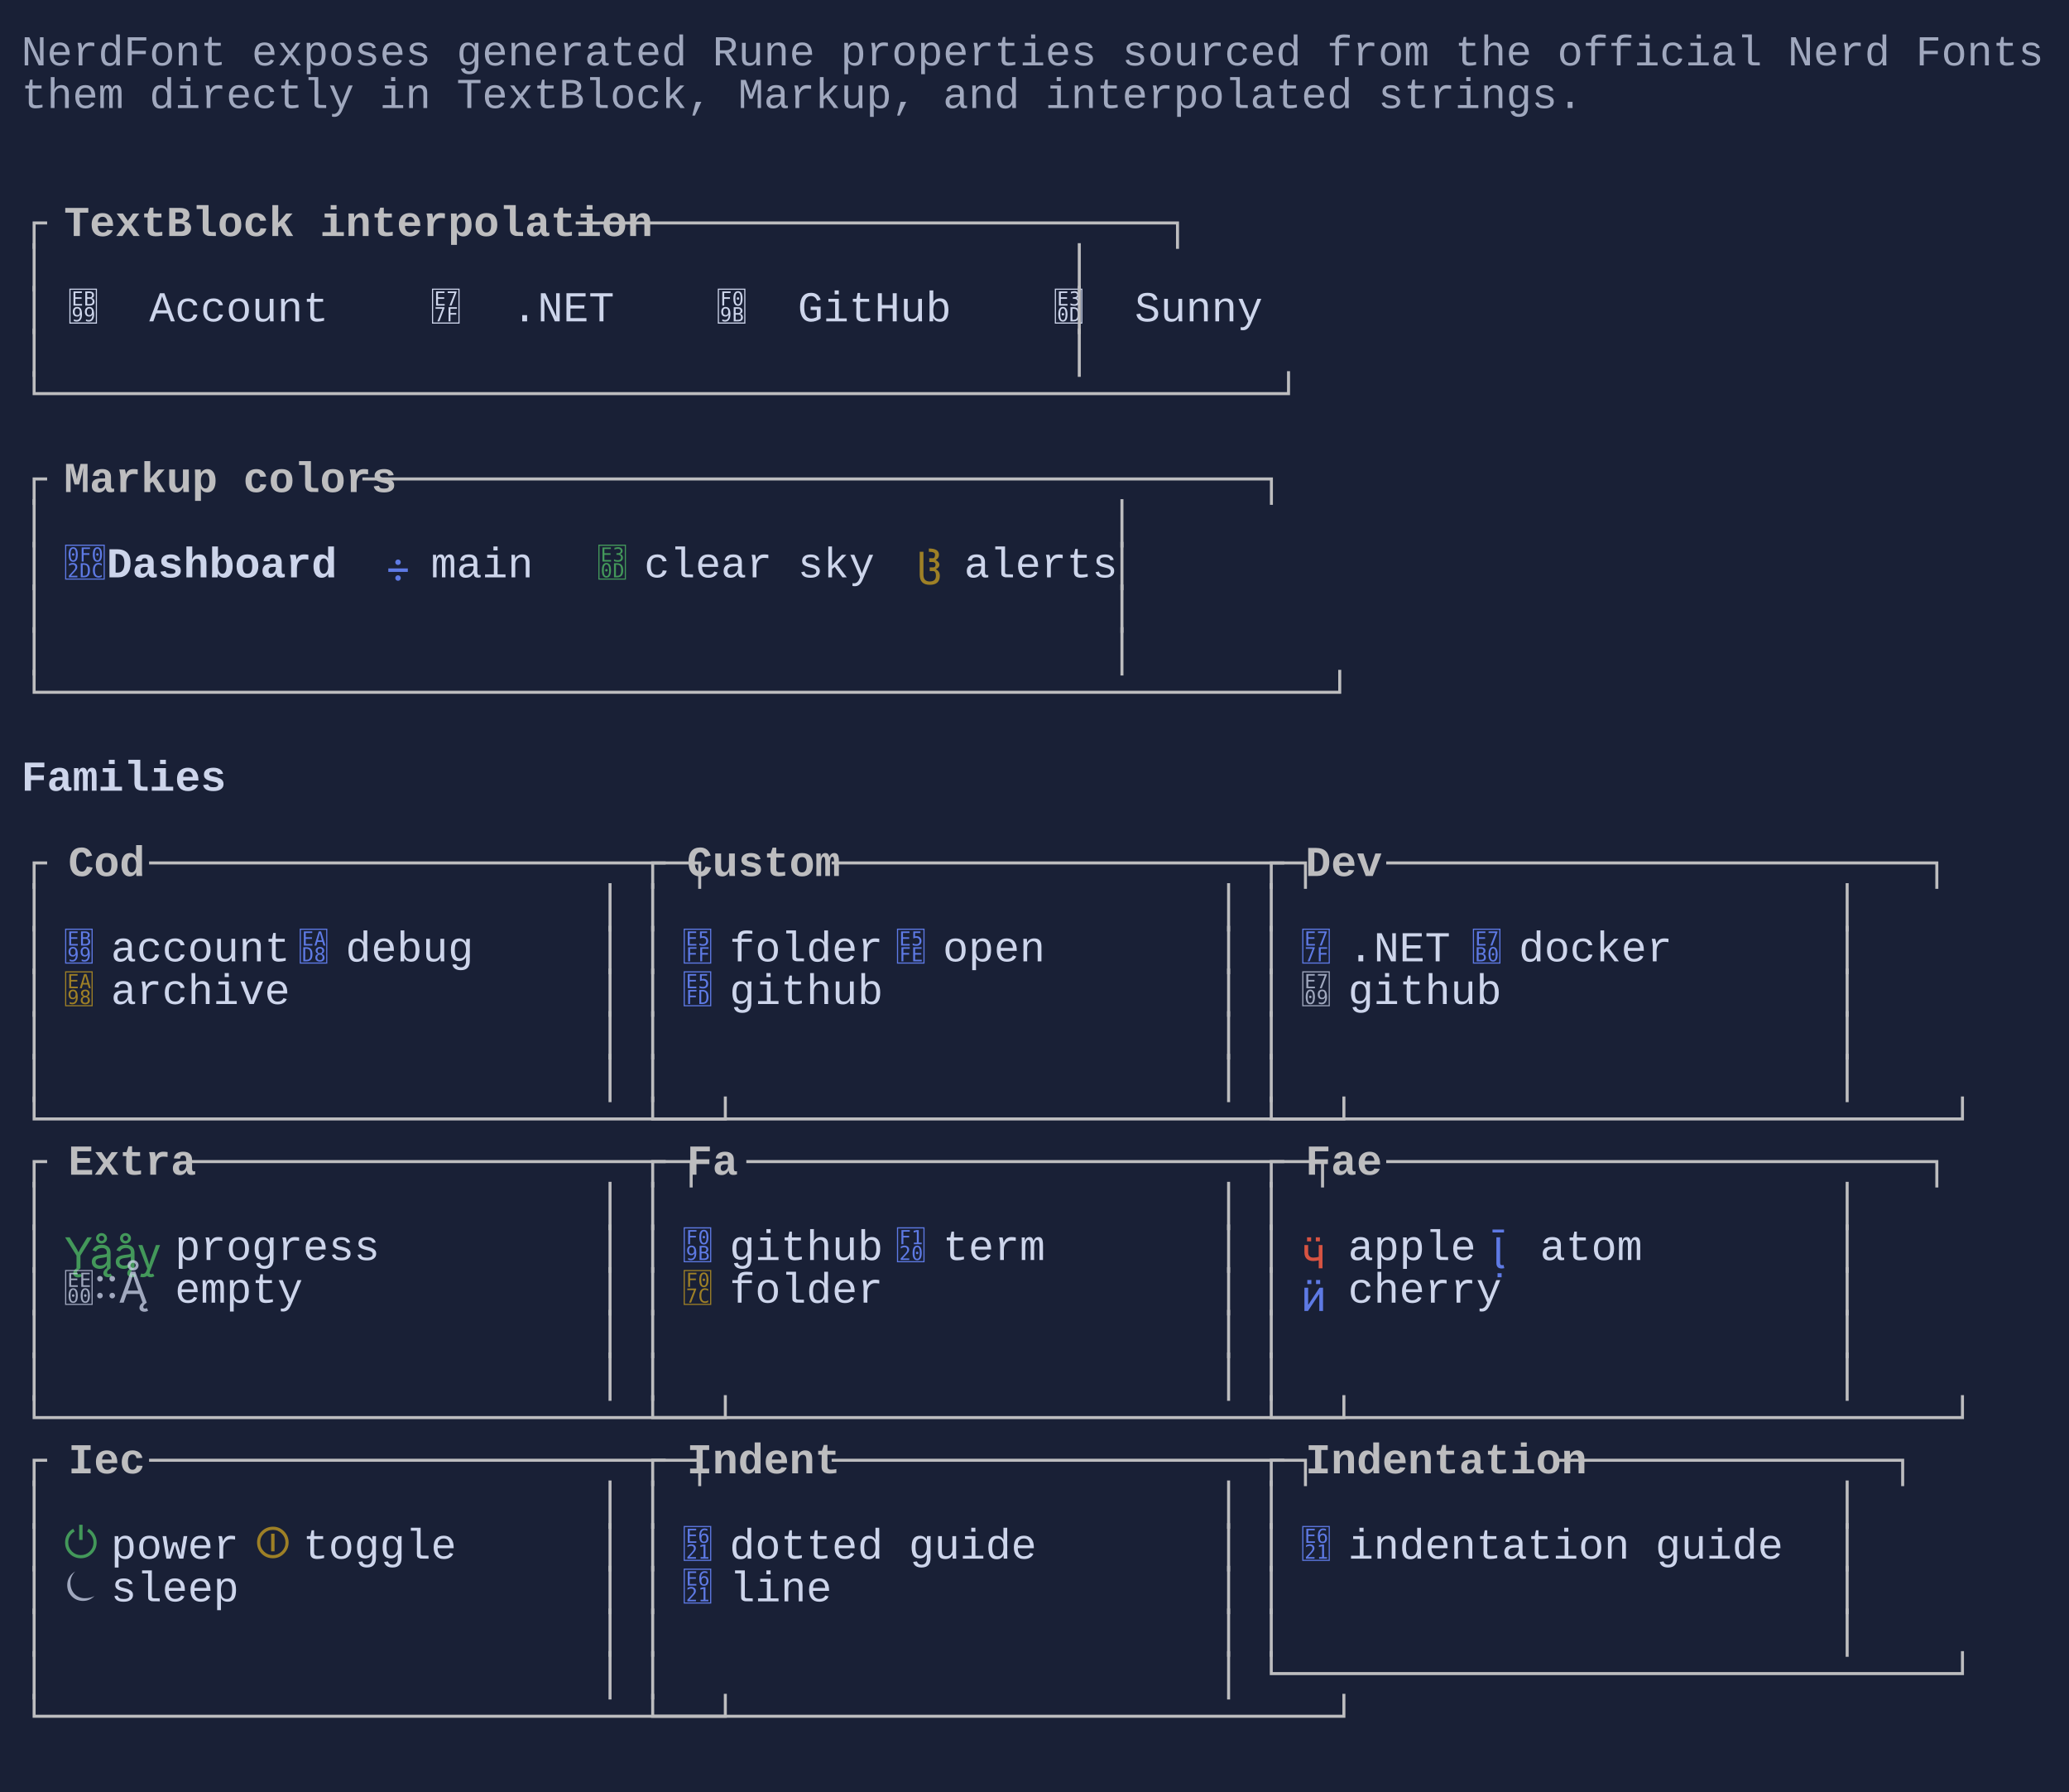
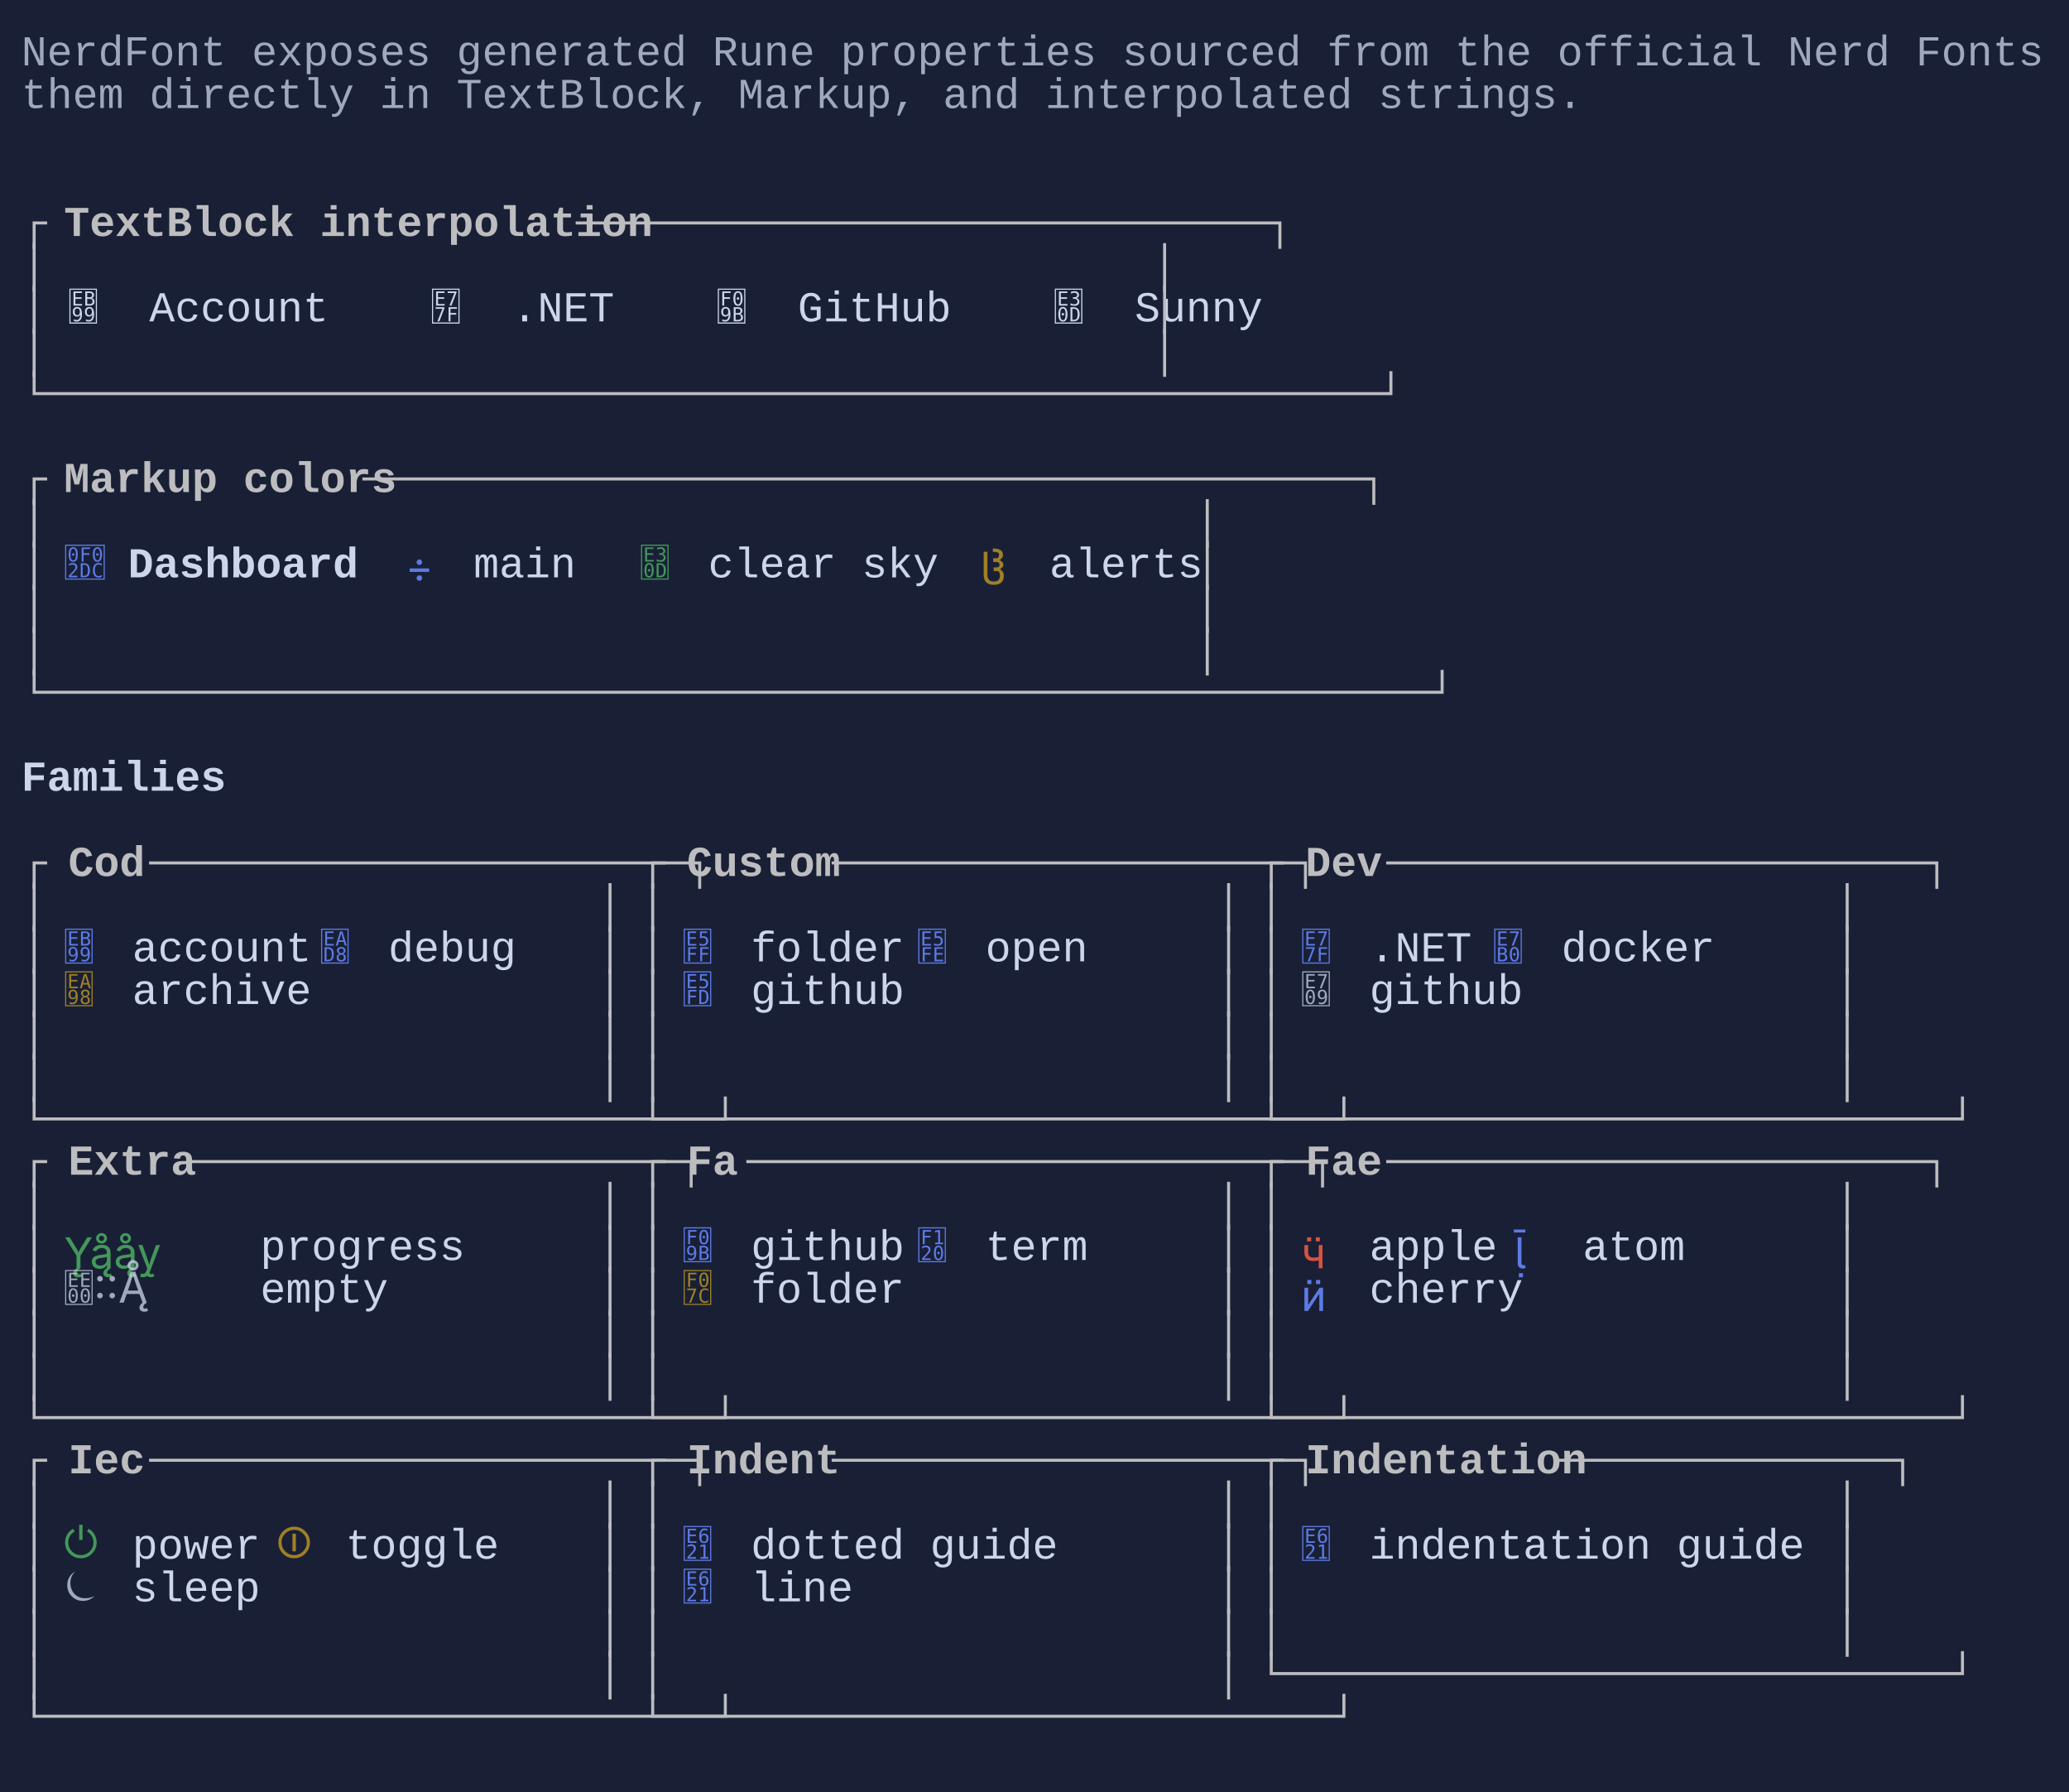
<svg xmlns="http://www.w3.org/2000/svg" viewBox="0 0 873 756" width="873" height="756" shape-rendering="crispEdges">
  <style>.t{font-family:ui-monospace, SFMono-Regular, Menlo, Monaco, Consolas, "Liberation Mono", "Courier New", monospace;font-size:18px;dominant-baseline:text-before-edge;white-space:pre;font-variant-ligatures:none;font-kerning:none;font-feature-settings:"liga" 0,"calt" 0;letter-spacing:0}</style>
  <rect x="0" y="0" width="873" height="756" fill="rgb(25,32,54)" />
  <text class="t" x="9" y="18" fill="rgb(205,213,235)" textLength="855" lengthAdjust="spacing" opacity="0.75" xml:space="preserve">NerdFont exposes generated Rune properties sourced from the official Nerd Fonts glyph list. Use</text>
  <text class="t" x="9" y="36" fill="rgb(205,213,235)" textLength="549" lengthAdjust="spacing" opacity="0.75" xml:space="preserve">them directly in TextBlock, Markup, and interpolated strings.</text>
  <text class="t" x="9" y="90" fill="rgb(189,189,191)" textLength="9" lengthAdjust="spacing" xml:space="preserve">┌</text>
  <text class="t" x="27" y="90" fill="rgb(189,189,191)" textLength="207" lengthAdjust="spacing" font-weight="700" xml:space="preserve">TextBlock interpolation</text>
-   <text class="t" x="243" y="90" fill="rgb(189,189,191)" textLength="216" lengthAdjust="spacing" xml:space="preserve">───────────────────────┐</text>
+   <text class="t" x="243" y="90" fill="rgb(189,189,191)" textLength="252" lengthAdjust="spacing" xml:space="preserve">───────────────────────────┐</text>
  <text class="t" x="9" y="108" fill="rgb(189,189,191)" textLength="9" lengthAdjust="spacing" xml:space="preserve">│</text>
-   <text class="t" x="450" y="108" fill="rgb(189,189,191)" textLength="9" lengthAdjust="spacing" xml:space="preserve">│</text>
+   <text class="t" x="486" y="108" fill="rgb(189,189,191)" textLength="9" lengthAdjust="spacing" xml:space="preserve">│</text>
  <text class="t" x="9" y="126" fill="rgb(189,189,191)" textLength="9" lengthAdjust="spacing" xml:space="preserve">│</text>
-   <text class="t" x="18" y="126" fill="rgb(205,213,235)" textLength="432" lengthAdjust="spacing" xml:space="preserve">   Account      .NET      GitHub      Sunny </text>
-   <text class="t" x="450" y="126" fill="rgb(189,189,191)" textLength="9" lengthAdjust="spacing" xml:space="preserve">│</text>
+   <text class="t" x="18" y="126" fill="rgb(205,213,235)" textLength="468" lengthAdjust="spacing" xml:space="preserve">   Account      .NET      GitHub      Sunny </text>
+   <text class="t" x="486" y="126" fill="rgb(189,189,191)" textLength="9" lengthAdjust="spacing" xml:space="preserve">│</text>
  <text class="t" x="9" y="144" fill="rgb(189,189,191)" textLength="9" lengthAdjust="spacing" xml:space="preserve">│</text>
-   <text class="t" x="450" y="144" fill="rgb(189,189,191)" textLength="9" lengthAdjust="spacing" xml:space="preserve">│</text>
-   <text class="t" x="9" y="162" fill="rgb(189,189,191)" textLength="450" lengthAdjust="spacing" xml:space="preserve">└────────────────────────────────────────────────┘</text>
+   <text class="t" x="486" y="144" fill="rgb(189,189,191)" textLength="9" lengthAdjust="spacing" xml:space="preserve">│</text>
+   <text class="t" x="9" y="162" fill="rgb(189,189,191)" textLength="486" lengthAdjust="spacing" xml:space="preserve">└────────────────────────────────────────────────────┘</text>
  <text class="t" x="9" y="198" fill="rgb(189,189,191)" textLength="9" lengthAdjust="spacing" xml:space="preserve">┌</text>
  <text class="t" x="27" y="198" fill="rgb(189,189,191)" textLength="117" lengthAdjust="spacing" font-weight="700" xml:space="preserve">Markup colors</text>
-   <text class="t" x="153" y="198" fill="rgb(189,189,191)" textLength="324" lengthAdjust="spacing" xml:space="preserve">───────────────────────────────────┐</text>
+   <text class="t" x="153" y="198" fill="rgb(189,189,191)" textLength="360" lengthAdjust="spacing" xml:space="preserve">───────────────────────────────────────┐</text>
  <text class="t" x="9" y="216" fill="rgb(189,189,191)" textLength="9" lengthAdjust="spacing" xml:space="preserve">│</text>
-   <text class="t" x="468" y="216" fill="rgb(189,189,191)" textLength="9" lengthAdjust="spacing" xml:space="preserve">│</text>
+   <text class="t" x="504" y="216" fill="rgb(189,189,191)" textLength="9" lengthAdjust="spacing" xml:space="preserve">│</text>
  <text class="t" x="9" y="234" fill="rgb(189,189,191)" textLength="9" lengthAdjust="spacing" xml:space="preserve">│</text>
-   <text class="t" x="27" y="234" fill="rgb(94,122,229)" textLength="9" lengthAdjust="spacing" xml:space="preserve">󰋜</text>
-   <text class="t" x="45" y="234" fill="rgb(205,213,235)" textLength="81" lengthAdjust="spacing" font-weight="700" xml:space="preserve">Dashboard</text>
-   <text class="t" x="162" y="234" fill="rgb(94,122,229)" textLength="9" lengthAdjust="spacing" xml:space="preserve"></text>
-   <text class="t" x="171" y="234" fill="rgb(205,213,235)" textLength="81" lengthAdjust="spacing" xml:space="preserve"> main    </text>
-   <text class="t" x="252" y="234" fill="rgb(67,152,90)" textLength="9" lengthAdjust="spacing" xml:space="preserve"></text>
-   <text class="t" x="261" y="234" fill="rgb(205,213,235)" textLength="126" lengthAdjust="spacing" xml:space="preserve"> clear sky    </text>
-   <text class="t" x="387" y="234" fill="rgb(158,128,38)" textLength="9" lengthAdjust="spacing" xml:space="preserve"></text>
-   <text class="t" x="396" y="234" fill="rgb(205,213,235)" textLength="72" lengthAdjust="spacing" xml:space="preserve"> alerts </text>
-   <text class="t" x="468" y="234" fill="rgb(189,189,191)" textLength="9" lengthAdjust="spacing" xml:space="preserve">│</text>
+   <text class="t" x="27" y="234" fill="rgb(94,122,229)" textLength="18" lengthAdjust="spacing" xml:space="preserve">󰋜</text>
+   <text class="t" x="54" y="234" fill="rgb(205,213,235)" textLength="81" lengthAdjust="spacing" font-weight="700" xml:space="preserve">Dashboard</text>
+   <text class="t" x="171" y="234" fill="rgb(94,122,229)" textLength="18" lengthAdjust="spacing" xml:space="preserve"></text>
+   <text class="t" x="189" y="234" fill="rgb(205,213,235)" textLength="81" lengthAdjust="spacing" xml:space="preserve"> main    </text>
+   <text class="t" x="270" y="234" fill="rgb(67,152,90)" textLength="18" lengthAdjust="spacing" xml:space="preserve"></text>
+   <text class="t" x="288" y="234" fill="rgb(205,213,235)" textLength="126" lengthAdjust="spacing" xml:space="preserve"> clear sky    </text>
+   <text class="t" x="414" y="234" fill="rgb(158,128,38)" textLength="18" lengthAdjust="spacing" xml:space="preserve"></text>
+   <text class="t" x="432" y="234" fill="rgb(205,213,235)" textLength="72" lengthAdjust="spacing" xml:space="preserve"> alerts </text>
+   <text class="t" x="504" y="234" fill="rgb(189,189,191)" textLength="9" lengthAdjust="spacing" xml:space="preserve">│</text>
  <text class="t" x="9" y="252" fill="rgb(189,189,191)" textLength="9" lengthAdjust="spacing" xml:space="preserve">│</text>
-   <text class="t" x="468" y="252" fill="rgb(189,189,191)" textLength="9" lengthAdjust="spacing" xml:space="preserve">│</text>
+   <text class="t" x="504" y="252" fill="rgb(189,189,191)" textLength="9" lengthAdjust="spacing" xml:space="preserve">│</text>
  <text class="t" x="9" y="270" fill="rgb(189,189,191)" textLength="9" lengthAdjust="spacing" xml:space="preserve">│</text>
-   <text class="t" x="468" y="270" fill="rgb(189,189,191)" textLength="9" lengthAdjust="spacing" xml:space="preserve">│</text>
-   <text class="t" x="9" y="288" fill="rgb(189,189,191)" textLength="468" lengthAdjust="spacing" xml:space="preserve">└──────────────────────────────────────────────────┘</text>
+   <text class="t" x="504" y="270" fill="rgb(189,189,191)" textLength="9" lengthAdjust="spacing" xml:space="preserve">│</text>
+   <text class="t" x="9" y="288" fill="rgb(189,189,191)" textLength="504" lengthAdjust="spacing" xml:space="preserve">└──────────────────────────────────────────────────────┘</text>
  <text class="t" x="9" y="324" fill="rgb(205,213,235)" textLength="72" lengthAdjust="spacing" font-weight="700" xml:space="preserve">Families</text>
  <text class="t" x="9" y="360" fill="rgb(189,189,191)" textLength="9" lengthAdjust="spacing" xml:space="preserve">┌</text>
  <text class="t" x="18" y="360" fill="rgb(189,189,191)" textLength="45" lengthAdjust="spacing" font-weight="700" xml:space="preserve"> Cod </text>
  <text class="t" x="63" y="360" fill="rgb(189,189,191)" textLength="198" lengthAdjust="spacing" xml:space="preserve">─────────────────────┐</text>
  <text class="t" x="270" y="360" fill="rgb(189,189,191)" textLength="9" lengthAdjust="spacing" xml:space="preserve">┌</text>
  <text class="t" x="279" y="360" fill="rgb(189,189,191)" textLength="72" lengthAdjust="spacing" font-weight="700" xml:space="preserve"> Custom </text>
  <text class="t" x="351" y="360" fill="rgb(189,189,191)" textLength="171" lengthAdjust="spacing" xml:space="preserve">──────────────────┐</text>
  <text class="t" x="531" y="360" fill="rgb(189,189,191)" textLength="9" lengthAdjust="spacing" xml:space="preserve">┌</text>
  <text class="t" x="540" y="360" fill="rgb(189,189,191)" textLength="45" lengthAdjust="spacing" font-weight="700" xml:space="preserve"> Dev </text>
  <text class="t" x="585" y="360" fill="rgb(189,189,191)" textLength="198" lengthAdjust="spacing" xml:space="preserve">─────────────────────┐</text>
  <text class="t" x="9" y="378" fill="rgb(189,189,191)" textLength="9" lengthAdjust="spacing" xml:space="preserve">│</text>
  <text class="t" x="252" y="378" fill="rgb(189,189,191)" textLength="9" lengthAdjust="spacing" xml:space="preserve">│</text>
  <text class="t" x="270" y="378" fill="rgb(189,189,191)" textLength="9" lengthAdjust="spacing" xml:space="preserve">│</text>
  <text class="t" x="513" y="378" fill="rgb(189,189,191)" textLength="9" lengthAdjust="spacing" xml:space="preserve">│</text>
  <text class="t" x="531" y="378" fill="rgb(189,189,191)" textLength="9" lengthAdjust="spacing" xml:space="preserve">│</text>
  <text class="t" x="774" y="378" fill="rgb(189,189,191)" textLength="9" lengthAdjust="spacing" xml:space="preserve">│</text>
  <text class="t" x="9" y="396" fill="rgb(189,189,191)" textLength="9" lengthAdjust="spacing" xml:space="preserve">│</text>
-   <text class="t" x="27" y="396" fill="rgb(94,122,229)" textLength="9" lengthAdjust="spacing" xml:space="preserve"></text>
-   <text class="t" x="36" y="396" fill="rgb(205,213,235)" textLength="90" lengthAdjust="spacing" xml:space="preserve"> account  </text>
-   <text class="t" x="126" y="396" fill="rgb(94,122,229)" textLength="9" lengthAdjust="spacing" xml:space="preserve"></text>
-   <text class="t" x="135" y="396" fill="rgb(205,213,235)" textLength="117" lengthAdjust="spacing" xml:space="preserve"> debug       </text>
+   <text class="t" x="27" y="396" fill="rgb(94,122,229)" textLength="18" lengthAdjust="spacing" xml:space="preserve"></text>
+   <text class="t" x="45" y="396" fill="rgb(205,213,235)" textLength="90" lengthAdjust="spacing" xml:space="preserve"> account  </text>
+   <text class="t" x="135" y="396" fill="rgb(94,122,229)" textLength="18" lengthAdjust="spacing" xml:space="preserve"></text>
+   <text class="t" x="153" y="396" fill="rgb(205,213,235)" textLength="99" lengthAdjust="spacing" xml:space="preserve"> debug     </text>
  <text class="t" x="252" y="396" fill="rgb(189,189,191)" textLength="9" lengthAdjust="spacing" xml:space="preserve">│</text>
  <text class="t" x="270" y="396" fill="rgb(189,189,191)" textLength="9" lengthAdjust="spacing" xml:space="preserve">│</text>
-   <text class="t" x="288" y="396" fill="rgb(94,122,229)" textLength="9" lengthAdjust="spacing" xml:space="preserve"></text>
-   <text class="t" x="297" y="396" fill="rgb(205,213,235)" textLength="81" lengthAdjust="spacing" xml:space="preserve"> folder  </text>
-   <text class="t" x="378" y="396" fill="rgb(94,122,229)" textLength="9" lengthAdjust="spacing" xml:space="preserve"></text>
-   <text class="t" x="387" y="396" fill="rgb(205,213,235)" textLength="126" lengthAdjust="spacing" xml:space="preserve"> open         </text>
+   <text class="t" x="288" y="396" fill="rgb(94,122,229)" textLength="18" lengthAdjust="spacing" xml:space="preserve"></text>
+   <text class="t" x="306" y="396" fill="rgb(205,213,235)" textLength="81" lengthAdjust="spacing" xml:space="preserve"> folder  </text>
+   <text class="t" x="387" y="396" fill="rgb(94,122,229)" textLength="18" lengthAdjust="spacing" xml:space="preserve"></text>
+   <text class="t" x="405" y="396" fill="rgb(205,213,235)" textLength="108" lengthAdjust="spacing" xml:space="preserve"> open       </text>
  <text class="t" x="513" y="396" fill="rgb(189,189,191)" textLength="9" lengthAdjust="spacing" xml:space="preserve">│</text>
  <text class="t" x="531" y="396" fill="rgb(189,189,191)" textLength="9" lengthAdjust="spacing" xml:space="preserve">│</text>
-   <text class="t" x="549" y="396" fill="rgb(94,122,229)" textLength="9" lengthAdjust="spacing" xml:space="preserve"></text>
-   <text class="t" x="558" y="396" fill="rgb(205,213,235)" textLength="63" lengthAdjust="spacing" xml:space="preserve"> .NET  </text>
-   <text class="t" x="621" y="396" fill="rgb(94,122,229)" textLength="9" lengthAdjust="spacing" xml:space="preserve"></text>
-   <text class="t" x="630" y="396" fill="rgb(205,213,235)" textLength="144" lengthAdjust="spacing" xml:space="preserve"> docker         </text>
+   <text class="t" x="549" y="396" fill="rgb(94,122,229)" textLength="18" lengthAdjust="spacing" xml:space="preserve"></text>
+   <text class="t" x="567" y="396" fill="rgb(205,213,235)" textLength="63" lengthAdjust="spacing" xml:space="preserve"> .NET  </text>
+   <text class="t" x="630" y="396" fill="rgb(94,122,229)" textLength="18" lengthAdjust="spacing" xml:space="preserve"></text>
+   <text class="t" x="648" y="396" fill="rgb(205,213,235)" textLength="126" lengthAdjust="spacing" xml:space="preserve"> docker       </text>
  <text class="t" x="774" y="396" fill="rgb(189,189,191)" textLength="9" lengthAdjust="spacing" xml:space="preserve">│</text>
  <text class="t" x="9" y="414" fill="rgb(189,189,191)" textLength="9" lengthAdjust="spacing" xml:space="preserve">│</text>
-   <text class="t" x="27" y="414" fill="rgb(158,128,38)" textLength="9" lengthAdjust="spacing" xml:space="preserve"></text>
-   <text class="t" x="36" y="414" fill="rgb(205,213,235)" textLength="216" lengthAdjust="spacing" xml:space="preserve"> archive                </text>
+   <text class="t" x="27" y="414" fill="rgb(158,128,38)" textLength="18" lengthAdjust="spacing" xml:space="preserve"></text>
+   <text class="t" x="45" y="414" fill="rgb(205,213,235)" textLength="207" lengthAdjust="spacing" xml:space="preserve"> archive               </text>
  <text class="t" x="252" y="414" fill="rgb(189,189,191)" textLength="9" lengthAdjust="spacing" xml:space="preserve">│</text>
  <text class="t" x="270" y="414" fill="rgb(189,189,191)" textLength="9" lengthAdjust="spacing" xml:space="preserve">│</text>
-   <text class="t" x="288" y="414" fill="rgb(94,122,229)" textLength="9" lengthAdjust="spacing" xml:space="preserve"></text>
-   <text class="t" x="297" y="414" fill="rgb(205,213,235)" textLength="216" lengthAdjust="spacing" xml:space="preserve"> github                 </text>
+   <text class="t" x="288" y="414" fill="rgb(94,122,229)" textLength="18" lengthAdjust="spacing" xml:space="preserve"></text>
+   <text class="t" x="306" y="414" fill="rgb(205,213,235)" textLength="207" lengthAdjust="spacing" xml:space="preserve"> github                </text>
  <text class="t" x="513" y="414" fill="rgb(189,189,191)" textLength="9" lengthAdjust="spacing" xml:space="preserve">│</text>
  <text class="t" x="531" y="414" fill="rgb(189,189,191)" textLength="9" lengthAdjust="spacing" xml:space="preserve">│</text>
-   <text class="t" x="549" y="414" fill="rgb(205,213,235)" textLength="9" lengthAdjust="spacing" opacity="0.75" xml:space="preserve"></text>
-   <text class="t" x="558" y="414" fill="rgb(205,213,235)" textLength="216" lengthAdjust="spacing" xml:space="preserve"> github                 </text>
+   <text class="t" x="549" y="414" fill="rgb(205,213,235)" textLength="18" lengthAdjust="spacing" opacity="0.75" xml:space="preserve"></text>
+   <text class="t" x="567" y="414" fill="rgb(205,213,235)" textLength="207" lengthAdjust="spacing" xml:space="preserve"> github                </text>
  <text class="t" x="774" y="414" fill="rgb(189,189,191)" textLength="9" lengthAdjust="spacing" xml:space="preserve">│</text>
  <text class="t" x="9" y="432" fill="rgb(189,189,191)" textLength="9" lengthAdjust="spacing" xml:space="preserve">│</text>
  <text class="t" x="252" y="432" fill="rgb(189,189,191)" textLength="9" lengthAdjust="spacing" xml:space="preserve">│</text>
  <text class="t" x="270" y="432" fill="rgb(189,189,191)" textLength="9" lengthAdjust="spacing" xml:space="preserve">│</text>
  <text class="t" x="513" y="432" fill="rgb(189,189,191)" textLength="9" lengthAdjust="spacing" xml:space="preserve">│</text>
  <text class="t" x="531" y="432" fill="rgb(189,189,191)" textLength="9" lengthAdjust="spacing" xml:space="preserve">│</text>
  <text class="t" x="774" y="432" fill="rgb(189,189,191)" textLength="9" lengthAdjust="spacing" xml:space="preserve">│</text>
  <text class="t" x="9" y="450" fill="rgb(189,189,191)" textLength="9" lengthAdjust="spacing" xml:space="preserve">│</text>
  <text class="t" x="252" y="450" fill="rgb(189,189,191)" textLength="9" lengthAdjust="spacing" xml:space="preserve">│</text>
  <text class="t" x="270" y="450" fill="rgb(189,189,191)" textLength="9" lengthAdjust="spacing" xml:space="preserve">│</text>
  <text class="t" x="513" y="450" fill="rgb(189,189,191)" textLength="9" lengthAdjust="spacing" xml:space="preserve">│</text>
  <text class="t" x="531" y="450" fill="rgb(189,189,191)" textLength="9" lengthAdjust="spacing" xml:space="preserve">│</text>
  <text class="t" x="774" y="450" fill="rgb(189,189,191)" textLength="9" lengthAdjust="spacing" xml:space="preserve">│</text>
  <text class="t" x="9" y="468" fill="rgb(189,189,191)" textLength="252" lengthAdjust="spacing" xml:space="preserve">└──────────────────────────┘</text>
  <text class="t" x="270" y="468" fill="rgb(189,189,191)" textLength="252" lengthAdjust="spacing" xml:space="preserve">└──────────────────────────┘</text>
  <text class="t" x="531" y="468" fill="rgb(189,189,191)" textLength="252" lengthAdjust="spacing" xml:space="preserve">└──────────────────────────┘</text>
  <text class="t" x="9" y="486" fill="rgb(189,189,191)" textLength="9" lengthAdjust="spacing" xml:space="preserve">┌</text>
  <text class="t" x="18" y="486" fill="rgb(189,189,191)" textLength="63" lengthAdjust="spacing" font-weight="700" xml:space="preserve"> Extra </text>
  <text class="t" x="81" y="486" fill="rgb(189,189,191)" textLength="180" lengthAdjust="spacing" xml:space="preserve">───────────────────┐</text>
  <text class="t" x="270" y="486" fill="rgb(189,189,191)" textLength="9" lengthAdjust="spacing" xml:space="preserve">┌</text>
  <text class="t" x="279" y="486" fill="rgb(189,189,191)" textLength="36" lengthAdjust="spacing" font-weight="700" xml:space="preserve"> Fa </text>
  <text class="t" x="315" y="486" fill="rgb(189,189,191)" textLength="207" lengthAdjust="spacing" xml:space="preserve">──────────────────────┐</text>
  <text class="t" x="531" y="486" fill="rgb(189,189,191)" textLength="9" lengthAdjust="spacing" xml:space="preserve">┌</text>
  <text class="t" x="540" y="486" fill="rgb(189,189,191)" textLength="45" lengthAdjust="spacing" font-weight="700" xml:space="preserve"> Fae </text>
  <text class="t" x="585" y="486" fill="rgb(189,189,191)" textLength="198" lengthAdjust="spacing" xml:space="preserve">─────────────────────┐</text>
  <text class="t" x="9" y="504" fill="rgb(189,189,191)" textLength="9" lengthAdjust="spacing" xml:space="preserve">│</text>
  <text class="t" x="252" y="504" fill="rgb(189,189,191)" textLength="9" lengthAdjust="spacing" xml:space="preserve">│</text>
  <text class="t" x="270" y="504" fill="rgb(189,189,191)" textLength="9" lengthAdjust="spacing" xml:space="preserve">│</text>
  <text class="t" x="513" y="504" fill="rgb(189,189,191)" textLength="9" lengthAdjust="spacing" xml:space="preserve">│</text>
  <text class="t" x="531" y="504" fill="rgb(189,189,191)" textLength="9" lengthAdjust="spacing" xml:space="preserve">│</text>
  <text class="t" x="774" y="504" fill="rgb(189,189,191)" textLength="9" lengthAdjust="spacing" xml:space="preserve">│</text>
  <text class="t" x="9" y="522" fill="rgb(189,189,191)" textLength="9" lengthAdjust="spacing" xml:space="preserve">│</text>
-   <text class="t" x="27" y="522" fill="rgb(67,152,90)" textLength="36" lengthAdjust="spacing" xml:space="preserve"></text>
-   <text class="t" x="63" y="522" fill="rgb(205,213,235)" textLength="189" lengthAdjust="spacing" xml:space="preserve"> progress            </text>
+   <text class="t" x="27" y="522" fill="rgb(67,152,90)" textLength="72" lengthAdjust="spacing" xml:space="preserve"></text>
+   <text class="t" x="99" y="522" fill="rgb(205,213,235)" textLength="153" lengthAdjust="spacing" xml:space="preserve"> progress        </text>
  <text class="t" x="252" y="522" fill="rgb(189,189,191)" textLength="9" lengthAdjust="spacing" xml:space="preserve">│</text>
  <text class="t" x="270" y="522" fill="rgb(189,189,191)" textLength="9" lengthAdjust="spacing" xml:space="preserve">│</text>
-   <text class="t" x="288" y="522" fill="rgb(94,122,229)" textLength="9" lengthAdjust="spacing" xml:space="preserve"></text>
-   <text class="t" x="297" y="522" fill="rgb(205,213,235)" textLength="81" lengthAdjust="spacing" xml:space="preserve"> github  </text>
-   <text class="t" x="378" y="522" fill="rgb(94,122,229)" textLength="9" lengthAdjust="spacing" xml:space="preserve"></text>
-   <text class="t" x="387" y="522" fill="rgb(205,213,235)" textLength="126" lengthAdjust="spacing" xml:space="preserve"> term         </text>
+   <text class="t" x="288" y="522" fill="rgb(94,122,229)" textLength="18" lengthAdjust="spacing" xml:space="preserve"></text>
+   <text class="t" x="306" y="522" fill="rgb(205,213,235)" textLength="81" lengthAdjust="spacing" xml:space="preserve"> github  </text>
+   <text class="t" x="387" y="522" fill="rgb(94,122,229)" textLength="18" lengthAdjust="spacing" xml:space="preserve"></text>
+   <text class="t" x="405" y="522" fill="rgb(205,213,235)" textLength="108" lengthAdjust="spacing" xml:space="preserve"> term       </text>
  <text class="t" x="513" y="522" fill="rgb(189,189,191)" textLength="9" lengthAdjust="spacing" xml:space="preserve">│</text>
  <text class="t" x="531" y="522" fill="rgb(189,189,191)" textLength="9" lengthAdjust="spacing" xml:space="preserve">│</text>
-   <text class="t" x="549" y="522" fill="rgb(214,83,66)" textLength="9" lengthAdjust="spacing" xml:space="preserve"></text>
-   <text class="t" x="558" y="522" fill="rgb(205,213,235)" textLength="72" lengthAdjust="spacing" xml:space="preserve"> apple  </text>
-   <text class="t" x="630" y="522" fill="rgb(94,122,229)" textLength="9" lengthAdjust="spacing" xml:space="preserve"></text>
-   <text class="t" x="639" y="522" fill="rgb(205,213,235)" textLength="135" lengthAdjust="spacing" xml:space="preserve"> atom          </text>
+   <text class="t" x="549" y="522" fill="rgb(214,83,66)" textLength="18" lengthAdjust="spacing" xml:space="preserve"></text>
+   <text class="t" x="567" y="522" fill="rgb(205,213,235)" textLength="72" lengthAdjust="spacing" xml:space="preserve"> apple  </text>
+   <text class="t" x="639" y="522" fill="rgb(94,122,229)" textLength="18" lengthAdjust="spacing" xml:space="preserve"></text>
+   <text class="t" x="657" y="522" fill="rgb(205,213,235)" textLength="117" lengthAdjust="spacing" xml:space="preserve"> atom        </text>
  <text class="t" x="774" y="522" fill="rgb(189,189,191)" textLength="9" lengthAdjust="spacing" xml:space="preserve">│</text>
  <text class="t" x="9" y="540" fill="rgb(189,189,191)" textLength="9" lengthAdjust="spacing" xml:space="preserve">│</text>
-   <text class="t" x="27" y="540" fill="rgb(205,213,235)" textLength="36" lengthAdjust="spacing" opacity="0.75" xml:space="preserve"></text>
-   <text class="t" x="63" y="540" fill="rgb(205,213,235)" textLength="189" lengthAdjust="spacing" xml:space="preserve"> empty               </text>
+   <text class="t" x="27" y="540" fill="rgb(205,213,235)" textLength="72" lengthAdjust="spacing" opacity="0.75" xml:space="preserve"></text>
+   <text class="t" x="99" y="540" fill="rgb(205,213,235)" textLength="153" lengthAdjust="spacing" xml:space="preserve"> empty           </text>
  <text class="t" x="252" y="540" fill="rgb(189,189,191)" textLength="9" lengthAdjust="spacing" xml:space="preserve">│</text>
  <text class="t" x="270" y="540" fill="rgb(189,189,191)" textLength="9" lengthAdjust="spacing" xml:space="preserve">│</text>
-   <text class="t" x="288" y="540" fill="rgb(158,128,38)" textLength="9" lengthAdjust="spacing" xml:space="preserve"></text>
-   <text class="t" x="297" y="540" fill="rgb(205,213,235)" textLength="216" lengthAdjust="spacing" xml:space="preserve"> folder                 </text>
+   <text class="t" x="288" y="540" fill="rgb(158,128,38)" textLength="18" lengthAdjust="spacing" xml:space="preserve"></text>
+   <text class="t" x="306" y="540" fill="rgb(205,213,235)" textLength="207" lengthAdjust="spacing" xml:space="preserve"> folder                </text>
  <text class="t" x="513" y="540" fill="rgb(189,189,191)" textLength="9" lengthAdjust="spacing" xml:space="preserve">│</text>
  <text class="t" x="531" y="540" fill="rgb(189,189,191)" textLength="9" lengthAdjust="spacing" xml:space="preserve">│</text>
-   <text class="t" x="549" y="540" fill="rgb(94,122,229)" textLength="9" lengthAdjust="spacing" xml:space="preserve"></text>
-   <text class="t" x="558" y="540" fill="rgb(205,213,235)" textLength="216" lengthAdjust="spacing" xml:space="preserve"> cherry                 </text>
+   <text class="t" x="549" y="540" fill="rgb(94,122,229)" textLength="18" lengthAdjust="spacing" xml:space="preserve"></text>
+   <text class="t" x="567" y="540" fill="rgb(205,213,235)" textLength="207" lengthAdjust="spacing" xml:space="preserve"> cherry                </text>
  <text class="t" x="774" y="540" fill="rgb(189,189,191)" textLength="9" lengthAdjust="spacing" xml:space="preserve">│</text>
  <text class="t" x="9" y="558" fill="rgb(189,189,191)" textLength="9" lengthAdjust="spacing" xml:space="preserve">│</text>
  <text class="t" x="252" y="558" fill="rgb(189,189,191)" textLength="9" lengthAdjust="spacing" xml:space="preserve">│</text>
  <text class="t" x="270" y="558" fill="rgb(189,189,191)" textLength="9" lengthAdjust="spacing" xml:space="preserve">│</text>
  <text class="t" x="513" y="558" fill="rgb(189,189,191)" textLength="9" lengthAdjust="spacing" xml:space="preserve">│</text>
  <text class="t" x="531" y="558" fill="rgb(189,189,191)" textLength="9" lengthAdjust="spacing" xml:space="preserve">│</text>
  <text class="t" x="774" y="558" fill="rgb(189,189,191)" textLength="9" lengthAdjust="spacing" xml:space="preserve">│</text>
  <text class="t" x="9" y="576" fill="rgb(189,189,191)" textLength="9" lengthAdjust="spacing" xml:space="preserve">│</text>
  <text class="t" x="252" y="576" fill="rgb(189,189,191)" textLength="9" lengthAdjust="spacing" xml:space="preserve">│</text>
  <text class="t" x="270" y="576" fill="rgb(189,189,191)" textLength="9" lengthAdjust="spacing" xml:space="preserve">│</text>
  <text class="t" x="513" y="576" fill="rgb(189,189,191)" textLength="9" lengthAdjust="spacing" xml:space="preserve">│</text>
  <text class="t" x="531" y="576" fill="rgb(189,189,191)" textLength="9" lengthAdjust="spacing" xml:space="preserve">│</text>
  <text class="t" x="774" y="576" fill="rgb(189,189,191)" textLength="9" lengthAdjust="spacing" xml:space="preserve">│</text>
  <text class="t" x="9" y="594" fill="rgb(189,189,191)" textLength="252" lengthAdjust="spacing" xml:space="preserve">└──────────────────────────┘</text>
  <text class="t" x="270" y="594" fill="rgb(189,189,191)" textLength="252" lengthAdjust="spacing" xml:space="preserve">└──────────────────────────┘</text>
  <text class="t" x="531" y="594" fill="rgb(189,189,191)" textLength="252" lengthAdjust="spacing" xml:space="preserve">└──────────────────────────┘</text>
  <text class="t" x="9" y="612" fill="rgb(189,189,191)" textLength="9" lengthAdjust="spacing" xml:space="preserve">┌</text>
  <text class="t" x="18" y="612" fill="rgb(189,189,191)" textLength="45" lengthAdjust="spacing" font-weight="700" xml:space="preserve"> Iec </text>
  <text class="t" x="63" y="612" fill="rgb(189,189,191)" textLength="198" lengthAdjust="spacing" xml:space="preserve">─────────────────────┐</text>
  <text class="t" x="270" y="612" fill="rgb(189,189,191)" textLength="9" lengthAdjust="spacing" xml:space="preserve">┌</text>
  <text class="t" x="279" y="612" fill="rgb(189,189,191)" textLength="72" lengthAdjust="spacing" font-weight="700" xml:space="preserve"> Indent </text>
  <text class="t" x="351" y="612" fill="rgb(189,189,191)" textLength="171" lengthAdjust="spacing" xml:space="preserve">──────────────────┐</text>
  <text class="t" x="531" y="612" fill="rgb(189,189,191)" textLength="9" lengthAdjust="spacing" xml:space="preserve">┌</text>
  <text class="t" x="540" y="612" fill="rgb(189,189,191)" textLength="117" lengthAdjust="spacing" font-weight="700" xml:space="preserve"> Indentation </text>
  <text class="t" x="657" y="612" fill="rgb(189,189,191)" textLength="126" lengthAdjust="spacing" xml:space="preserve">─────────────┐</text>
  <text class="t" x="9" y="630" fill="rgb(189,189,191)" textLength="9" lengthAdjust="spacing" xml:space="preserve">│</text>
  <text class="t" x="252" y="630" fill="rgb(189,189,191)" textLength="9" lengthAdjust="spacing" xml:space="preserve">│</text>
  <text class="t" x="270" y="630" fill="rgb(189,189,191)" textLength="9" lengthAdjust="spacing" xml:space="preserve">│</text>
  <text class="t" x="513" y="630" fill="rgb(189,189,191)" textLength="9" lengthAdjust="spacing" xml:space="preserve">│</text>
  <text class="t" x="531" y="630" fill="rgb(189,189,191)" textLength="9" lengthAdjust="spacing" xml:space="preserve">│</text>
  <text class="t" x="774" y="630" fill="rgb(189,189,191)" textLength="9" lengthAdjust="spacing" xml:space="preserve">│</text>
  <text class="t" x="9" y="648" fill="rgb(189,189,191)" textLength="9" lengthAdjust="spacing" xml:space="preserve">│</text>
-   <text class="t" x="27" y="648" fill="rgb(67,152,90)" textLength="9" lengthAdjust="spacing" xml:space="preserve">⏻</text>
-   <text class="t" x="36" y="648" fill="rgb(205,213,235)" textLength="72" lengthAdjust="spacing" xml:space="preserve"> power  </text>
-   <text class="t" x="108" y="648" fill="rgb(158,128,38)" textLength="9" lengthAdjust="spacing" xml:space="preserve">⏼</text>
-   <text class="t" x="117" y="648" fill="rgb(205,213,235)" textLength="135" lengthAdjust="spacing" xml:space="preserve"> toggle        </text>
+   <text class="t" x="27" y="648" fill="rgb(67,152,90)" textLength="18" lengthAdjust="spacing" xml:space="preserve">⏻</text>
+   <text class="t" x="45" y="648" fill="rgb(205,213,235)" textLength="72" lengthAdjust="spacing" xml:space="preserve"> power  </text>
+   <text class="t" x="117" y="648" fill="rgb(158,128,38)" textLength="18" lengthAdjust="spacing" xml:space="preserve">⏼</text>
+   <text class="t" x="135" y="648" fill="rgb(205,213,235)" textLength="117" lengthAdjust="spacing" xml:space="preserve"> toggle      </text>
  <text class="t" x="252" y="648" fill="rgb(189,189,191)" textLength="9" lengthAdjust="spacing" xml:space="preserve">│</text>
  <text class="t" x="270" y="648" fill="rgb(189,189,191)" textLength="9" lengthAdjust="spacing" xml:space="preserve">│</text>
-   <text class="t" x="288" y="648" fill="rgb(94,122,229)" textLength="9" lengthAdjust="spacing" xml:space="preserve"></text>
-   <text class="t" x="297" y="648" fill="rgb(205,213,235)" textLength="216" lengthAdjust="spacing" xml:space="preserve"> dotted guide           </text>
+   <text class="t" x="288" y="648" fill="rgb(94,122,229)" textLength="18" lengthAdjust="spacing" xml:space="preserve"></text>
+   <text class="t" x="306" y="648" fill="rgb(205,213,235)" textLength="207" lengthAdjust="spacing" xml:space="preserve"> dotted guide          </text>
  <text class="t" x="513" y="648" fill="rgb(189,189,191)" textLength="9" lengthAdjust="spacing" xml:space="preserve">│</text>
  <text class="t" x="531" y="648" fill="rgb(189,189,191)" textLength="9" lengthAdjust="spacing" xml:space="preserve">│</text>
-   <text class="t" x="549" y="648" fill="rgb(94,122,229)" textLength="9" lengthAdjust="spacing" xml:space="preserve"></text>
-   <text class="t" x="558" y="648" fill="rgb(205,213,235)" textLength="216" lengthAdjust="spacing" xml:space="preserve"> indentation guide      </text>
+   <text class="t" x="549" y="648" fill="rgb(94,122,229)" textLength="18" lengthAdjust="spacing" xml:space="preserve"></text>
+   <text class="t" x="567" y="648" fill="rgb(205,213,235)" textLength="207" lengthAdjust="spacing" xml:space="preserve"> indentation guide     </text>
  <text class="t" x="774" y="648" fill="rgb(189,189,191)" textLength="9" lengthAdjust="spacing" xml:space="preserve">│</text>
  <text class="t" x="9" y="666" fill="rgb(189,189,191)" textLength="9" lengthAdjust="spacing" xml:space="preserve">│</text>
-   <text class="t" x="27" y="666" fill="rgb(205,213,235)" textLength="9" lengthAdjust="spacing" opacity="0.75" xml:space="preserve">⏾</text>
-   <text class="t" x="36" y="666" fill="rgb(205,213,235)" textLength="216" lengthAdjust="spacing" xml:space="preserve"> sleep                  </text>
+   <text class="t" x="27" y="666" fill="rgb(205,213,235)" textLength="18" lengthAdjust="spacing" opacity="0.75" xml:space="preserve">⏾</text>
+   <text class="t" x="45" y="666" fill="rgb(205,213,235)" textLength="207" lengthAdjust="spacing" xml:space="preserve"> sleep                 </text>
  <text class="t" x="252" y="666" fill="rgb(189,189,191)" textLength="9" lengthAdjust="spacing" xml:space="preserve">│</text>
  <text class="t" x="270" y="666" fill="rgb(189,189,191)" textLength="9" lengthAdjust="spacing" xml:space="preserve">│</text>
-   <text class="t" x="288" y="666" fill="rgb(94,122,229)" textLength="9" lengthAdjust="spacing" xml:space="preserve"></text>
-   <text class="t" x="297" y="666" fill="rgb(205,213,235)" textLength="216" lengthAdjust="spacing" xml:space="preserve"> line                   </text>
+   <text class="t" x="288" y="666" fill="rgb(94,122,229)" textLength="18" lengthAdjust="spacing" xml:space="preserve"></text>
+   <text class="t" x="306" y="666" fill="rgb(205,213,235)" textLength="207" lengthAdjust="spacing" xml:space="preserve"> line                  </text>
  <text class="t" x="513" y="666" fill="rgb(189,189,191)" textLength="9" lengthAdjust="spacing" xml:space="preserve">│</text>
  <text class="t" x="531" y="666" fill="rgb(189,189,191)" textLength="9" lengthAdjust="spacing" xml:space="preserve">│</text>
  <text class="t" x="774" y="666" fill="rgb(189,189,191)" textLength="9" lengthAdjust="spacing" xml:space="preserve">│</text>
  <text class="t" x="9" y="684" fill="rgb(189,189,191)" textLength="9" lengthAdjust="spacing" xml:space="preserve">│</text>
  <text class="t" x="252" y="684" fill="rgb(189,189,191)" textLength="9" lengthAdjust="spacing" xml:space="preserve">│</text>
  <text class="t" x="270" y="684" fill="rgb(189,189,191)" textLength="9" lengthAdjust="spacing" xml:space="preserve">│</text>
  <text class="t" x="513" y="684" fill="rgb(189,189,191)" textLength="9" lengthAdjust="spacing" xml:space="preserve">│</text>
  <text class="t" x="531" y="684" fill="rgb(189,189,191)" textLength="9" lengthAdjust="spacing" xml:space="preserve">│</text>
  <text class="t" x="774" y="684" fill="rgb(189,189,191)" textLength="9" lengthAdjust="spacing" xml:space="preserve">│</text>
  <text class="t" x="9" y="702" fill="rgb(189,189,191)" textLength="9" lengthAdjust="spacing" xml:space="preserve">│</text>
  <text class="t" x="252" y="702" fill="rgb(189,189,191)" textLength="9" lengthAdjust="spacing" xml:space="preserve">│</text>
  <text class="t" x="270" y="702" fill="rgb(189,189,191)" textLength="9" lengthAdjust="spacing" xml:space="preserve">│</text>
  <text class="t" x="513" y="702" fill="rgb(189,189,191)" textLength="9" lengthAdjust="spacing" xml:space="preserve">│</text>
  <text class="t" x="531" y="702" fill="rgb(189,189,191)" textLength="252" lengthAdjust="spacing" xml:space="preserve">└──────────────────────────┘</text>
  <text class="t" x="9" y="720" fill="rgb(189,189,191)" textLength="252" lengthAdjust="spacing" xml:space="preserve">└──────────────────────────┘</text>
  <text class="t" x="270" y="720" fill="rgb(189,189,191)" textLength="252" lengthAdjust="spacing" xml:space="preserve">└──────────────────────────┘</text>
</svg>
